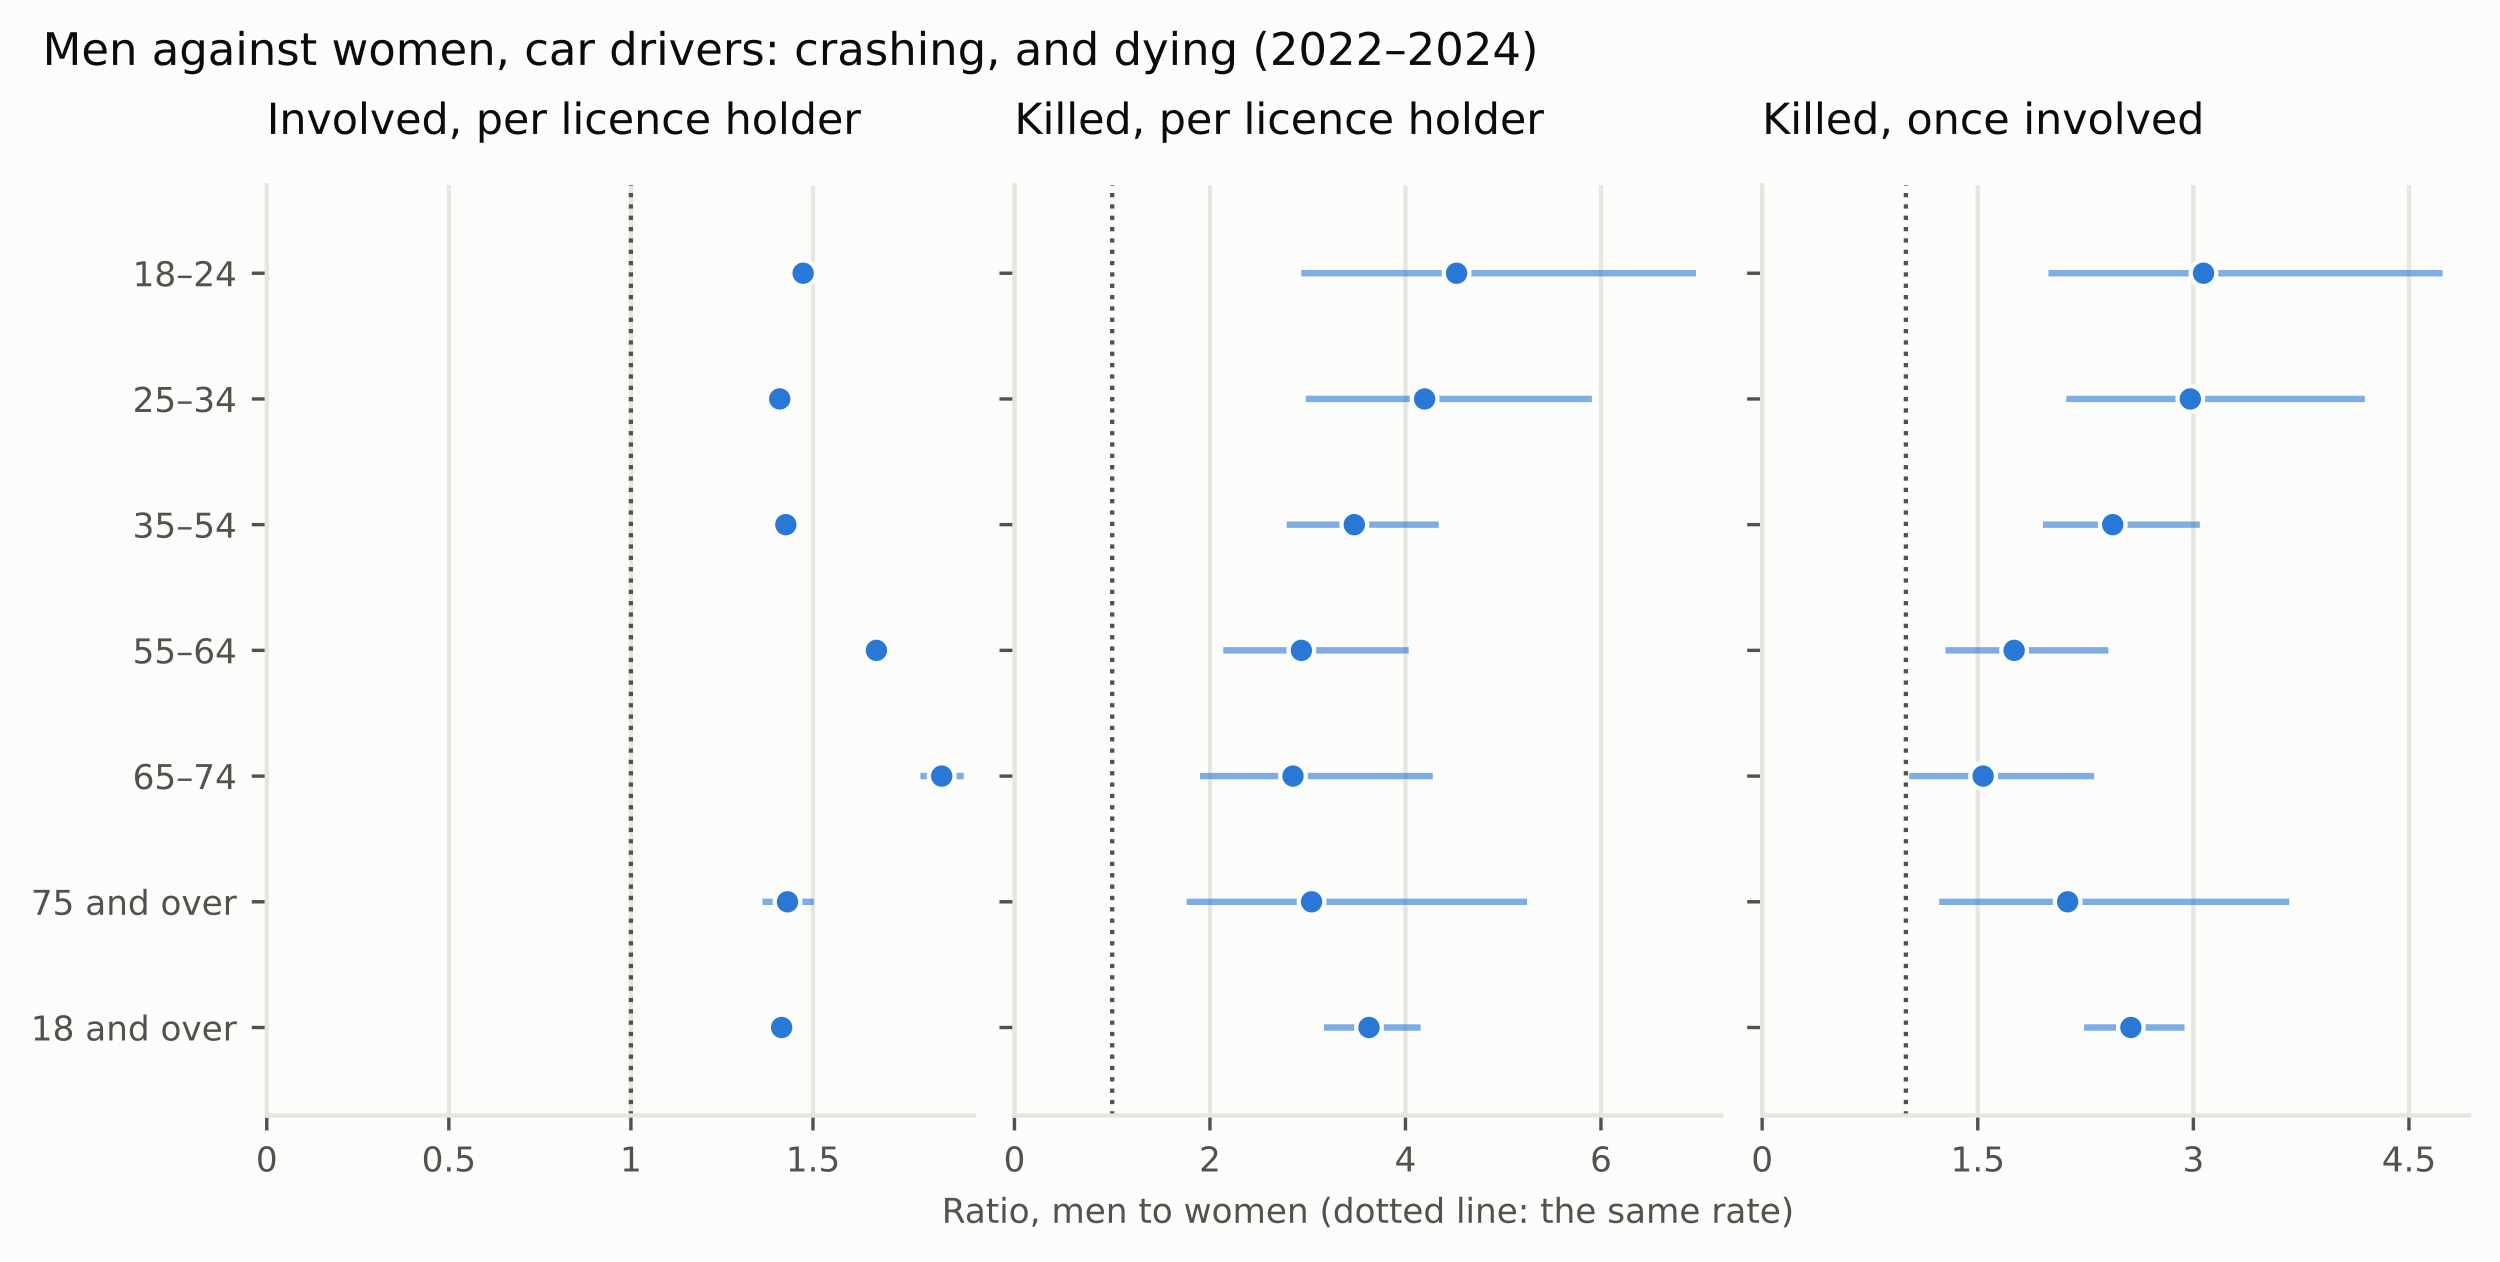
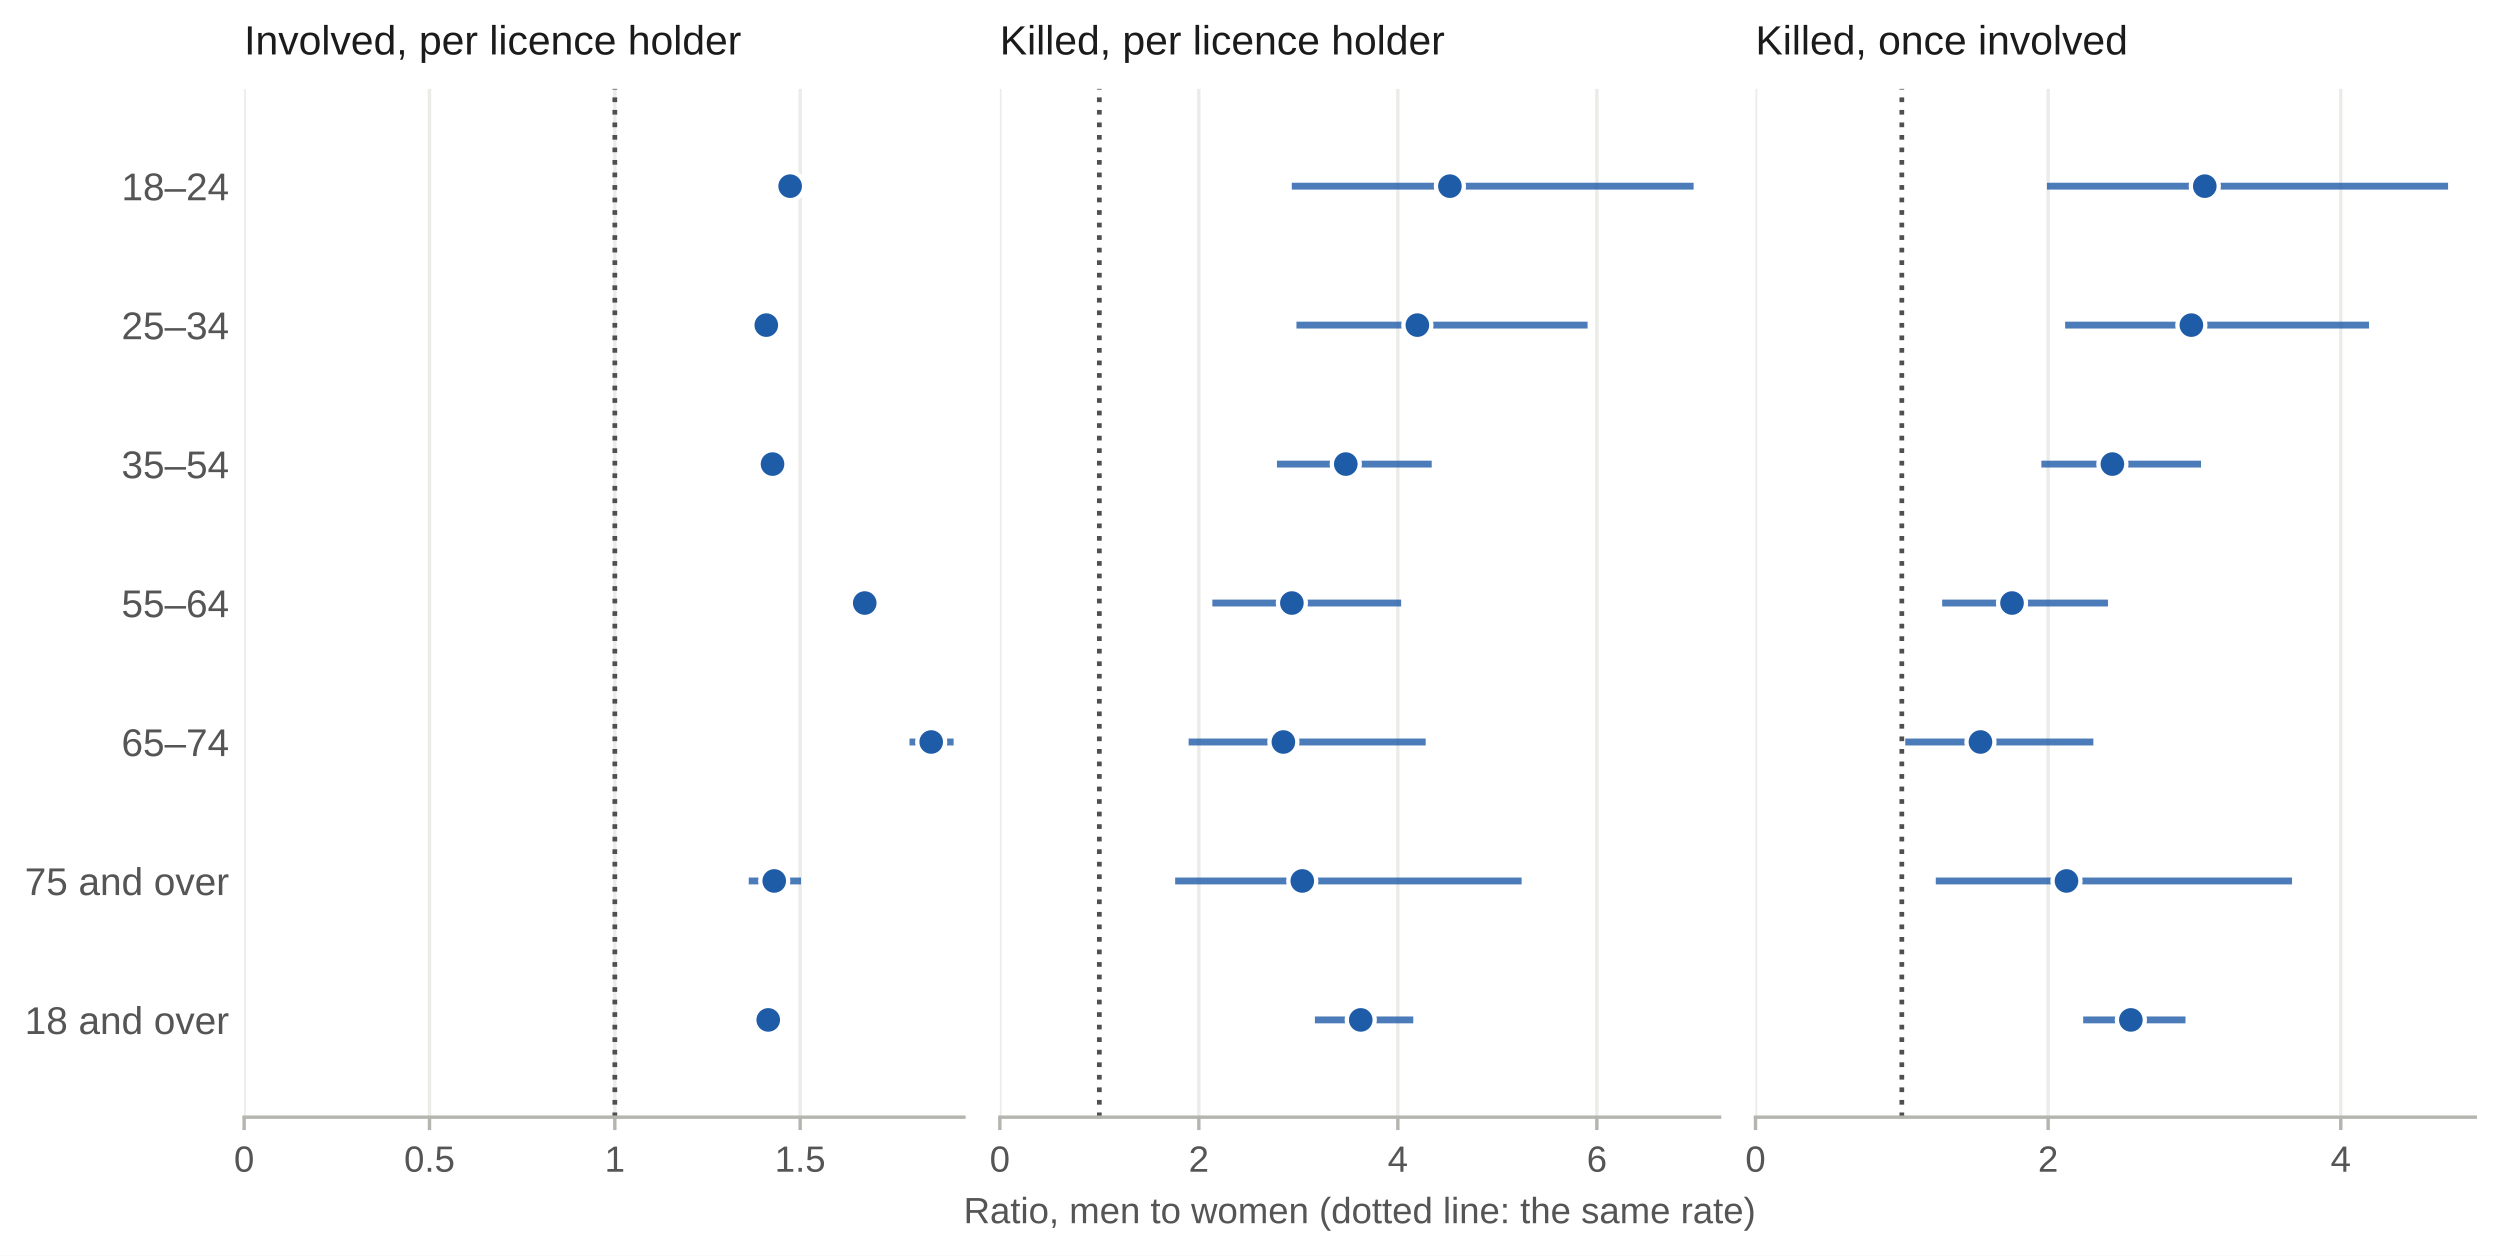
- <svg xmlns="http://www.w3.org/2000/svg" xmlns:xlink="http://www.w3.org/1999/xlink" width="584.4pt" height="294.96pt" viewBox="0 0 584.4 294.96" version="1.1">
+ <svg xmlns="http://www.w3.org/2000/svg" xmlns:xlink="http://www.w3.org/1999/xlink" width="581.52pt" height="292.08pt" viewBox="0 0 581.52 292.08" version="1.1">
  <defs>
    <style type="text/css">*{stroke-linejoin: round; stroke-linecap: butt}</style>
  </defs>
  <g id="figure_1">
    <g id="patch_1">
-       <path d="M 0 294.96  L 584.4 294.96  L 584.4 0  L 0 0  z " style="fill: #fcfcfb" />
+       <path d="M 0 292.08  L 581.52 292.08  L 581.52 0  L 0 0  z " style="fill: #ffffff" />
    </g>
    <g id="axes_1">
      <g id="patch_2">
-         <path d="M 62.358 260.759  L 227.638 260.759  L 227.638 43.3  L 62.358 43.3  z " style="fill: #fcfcfb" />
+         <path d="M 56.791 259.865  L 224.205 259.865  L 224.205 20.676  L 56.791 20.676  z " style="fill: #ffffff" />
      </g>
      <g id="matplotlib.axis_1">
        <g id="xtick_1">
          <g id="line2d_1">
-             <path d="M 62.358 260.759  L 62.358 43.3  " clip-path="url(#p7defd57292)" style="fill: none; stroke: #e6e5e1; stroke-linecap: round" />
+             <path d="M 56.791 259.865  L 56.791 20.676  " clip-path="url(#p79f04ca909)" style="fill: none; stroke: #ebebe8; stroke-width: 0.8; stroke-linecap: round" />
          </g>
          <g id="line2d_2">
            <defs>
-               <path id="m3a9c350e79" d="M 0 0  L 0 3.5  " style="stroke: #52514e; stroke-width: 0.8" />
+               <path id="md614d822b1" d="M 0 0  L 0 3  " style="stroke: #b5b5b0; stroke-width: 0.8" />
            </defs>
            <g>
-               <use xlink:href="#m3a9c350e79" x="62.358" y="260.759" style="fill: #52514e; stroke: #52514e; stroke-width: 0.8" />
+               <use xlink:href="#md614d822b1" x="56.791" y="259.865" style="fill: #b5b5b0; stroke: #b5b5b0; stroke-width: 0.8" />
            </g>
          </g>
          <g id="text_1">
-             <text style="font-size: 8px; font-family: 'DejaVu Sans', 'Bitstream Vera Sans', 'Computer Modern Sans Serif', 'Lucida Grande', 'Verdana', 'Geneva', 'Lucid', 'Arial', 'Helvetica', 'Avant Garde', sans-serif; text-anchor: middle; fill: #52514e" x="62.358" y="273.837" transform="rotate(-0 62.3575 273.837)">0</text>
+             <text style="font-size: 8.5px; font-family: 'Arial', 'Liberation Sans', 'Helvetica', 'DejaVu Sans', sans-serif; text-anchor: middle; fill: #555555" x="56.791" y="272.554" transform="rotate(-0 56.79125 272.5537)">0</text>
          </g>
        </g>
        <g id="xtick_2">
          <g id="line2d_3">
-             <path d="M 104.919 260.759  L 104.919 43.3  " clip-path="url(#p7defd57292)" style="fill: none; stroke: #e6e5e1; stroke-linecap: round" />
+             <path d="M 99.902 259.865  L 99.902 20.676  " clip-path="url(#p79f04ca909)" style="fill: none; stroke: #ebebe8; stroke-width: 0.8; stroke-linecap: round" />
          </g>
          <g id="line2d_4">
            <g>
-               <use xlink:href="#m3a9c350e79" x="104.919" y="260.759" style="fill: #52514e; stroke: #52514e; stroke-width: 0.8" />
+               <use xlink:href="#md614d822b1" x="99.902" y="259.865" style="fill: #b5b5b0; stroke: #b5b5b0; stroke-width: 0.8" />
            </g>
          </g>
          <g id="text_2">
-             <text style="font-size: 8px; font-family: 'DejaVu Sans', 'Bitstream Vera Sans', 'Computer Modern Sans Serif', 'Lucida Grande', 'Verdana', 'Geneva', 'Lucid', 'Arial', 'Helvetica', 'Avant Garde', sans-serif; text-anchor: middle; fill: #52514e" x="104.919" y="273.837" transform="rotate(-0 104.9192 273.837)">0.5</text>
+             <text style="font-size: 8.5px; font-family: 'Arial', 'Liberation Sans', 'Helvetica', 'DejaVu Sans', sans-serif; text-anchor: middle; fill: #555555" x="99.902" y="272.554" transform="rotate(-0 99.90224 272.5537)">0.5</text>
          </g>
        </g>
        <g id="xtick_3">
          <g id="line2d_5">
-             <path d="M 147.481 260.759  L 147.481 43.3  " clip-path="url(#p7defd57292)" style="fill: none; stroke: #e6e5e1; stroke-linecap: round" />
+             <path d="M 143.013 259.865  L 143.013 20.676  " clip-path="url(#p79f04ca909)" style="fill: none; stroke: #ebebe8; stroke-width: 0.8; stroke-linecap: round" />
          </g>
          <g id="line2d_6">
            <g>
-               <use xlink:href="#m3a9c350e79" x="147.481" y="260.759" style="fill: #52514e; stroke: #52514e; stroke-width: 0.8" />
+               <use xlink:href="#md614d822b1" x="143.013" y="259.865" style="fill: #b5b5b0; stroke: #b5b5b0; stroke-width: 0.8" />
            </g>
          </g>
          <g id="text_3">
-             <text style="font-size: 8px; font-family: 'DejaVu Sans', 'Bitstream Vera Sans', 'Computer Modern Sans Serif', 'Lucida Grande', 'Verdana', 'Geneva', 'Lucid', 'Arial', 'Helvetica', 'Avant Garde', sans-serif; text-anchor: middle; fill: #52514e" x="147.481" y="273.837" transform="rotate(-0 147.4809 273.837)">1</text>
+             <text style="font-size: 8.5px; font-family: 'Arial', 'Liberation Sans', 'Helvetica', 'DejaVu Sans', sans-serif; text-anchor: middle; fill: #555555" x="143.013" y="272.554" transform="rotate(-0 143.0132 272.5537)">1</text>
          </g>
        </g>
        <g id="xtick_4">
          <g id="line2d_7">
-             <path d="M 190.043 260.759  L 190.043 43.3  " clip-path="url(#p7defd57292)" style="fill: none; stroke: #e6e5e1; stroke-linecap: round" />
+             <path d="M 186.124 259.865  L 186.124 20.676  " clip-path="url(#p79f04ca909)" style="fill: none; stroke: #ebebe8; stroke-width: 0.8; stroke-linecap: round" />
          </g>
          <g id="line2d_8">
            <g>
-               <use xlink:href="#m3a9c350e79" x="190.043" y="260.759" style="fill: #52514e; stroke: #52514e; stroke-width: 0.8" />
+               <use xlink:href="#md614d822b1" x="186.124" y="259.865" style="fill: #b5b5b0; stroke: #b5b5b0; stroke-width: 0.8" />
            </g>
          </g>
          <g id="text_4">
-             <text style="font-size: 8px; font-family: 'DejaVu Sans', 'Bitstream Vera Sans', 'Computer Modern Sans Serif', 'Lucida Grande', 'Verdana', 'Geneva', 'Lucid', 'Arial', 'Helvetica', 'Avant Garde', sans-serif; text-anchor: middle; fill: #52514e" x="190.043" y="273.837" transform="rotate(-0 190.0425 273.837)">1.5</text>
+             <text style="font-size: 8.5px; font-family: 'Arial', 'Liberation Sans', 'Helvetica', 'DejaVu Sans', sans-serif; text-anchor: middle; fill: #555555" x="186.124" y="272.554" transform="rotate(-0 186.1242 272.5537)">1.5</text>
          </g>
        </g>
      </g>
      <g id="matplotlib.axis_2">
        <g id="ytick_1">
-           <g id="line2d_9">
-             <defs>
-               <path id="mdd3c75259f" d="M 0 0  L -3.5 0  " style="stroke: #52514e; stroke-width: 0.8" />
-             </defs>
-             <g>
-               <use xlink:href="#mdd3c75259f" x="62.358" y="63.87" style="fill: #52514e; stroke: #52514e; stroke-width: 0.8" />
-             </g>
-           </g>
+           <g id="line2d_9" />
          <g id="text_5">
-             <text style="font-size: 8px; font-family: 'DejaVu Sans', 'Bitstream Vera Sans', 'Computer Modern Sans Serif', 'Lucida Grande', 'Verdana', 'Geneva', 'Lucid', 'Arial', 'Helvetica', 'Avant Garde', sans-serif; text-anchor: end; fill: #52514e" x="55.358" y="66.909" transform="rotate(-0 55.3575 66.90926)">18–24</text>
+             <text style="font-size: 9px; font-family: 'Arial', 'Liberation Sans', 'Helvetica', 'DejaVu Sans', sans-serif; text-anchor: end; fill: #555555" x="53.291" y="46.578" transform="rotate(-0 53.29125 46.57838)">18–24</text>
          </g>
        </g>
        <g id="ytick_2">
-           <g id="line2d_10">
-             <g>
-               <use xlink:href="#mdd3c75259f" x="62.358" y="93.257" style="fill: #52514e; stroke: #52514e; stroke-width: 0.8" />
-             </g>
-           </g>
+           <g id="line2d_10" />
          <g id="text_6">
-             <text style="font-size: 8px; font-family: 'DejaVu Sans', 'Bitstream Vera Sans', 'Computer Modern Sans Serif', 'Lucida Grande', 'Verdana', 'Geneva', 'Lucid', 'Arial', 'Helvetica', 'Avant Garde', sans-serif; text-anchor: end; fill: #52514e" x="55.358" y="96.296" transform="rotate(-0 55.3575 96.29563)">25–34</text>
+             <text style="font-size: 9px; font-family: 'Arial', 'Liberation Sans', 'Helvetica', 'DejaVu Sans', sans-serif; text-anchor: end; fill: #555555" x="53.291" y="78.901" transform="rotate(-0 53.29125 78.90124)">25–34</text>
          </g>
        </g>
        <g id="ytick_3">
-           <g id="line2d_11">
-             <g>
-               <use xlink:href="#mdd3c75259f" x="62.358" y="122.643" style="fill: #52514e; stroke: #52514e; stroke-width: 0.8" />
-             </g>
-           </g>
+           <g id="line2d_11" />
          <g id="text_7">
-             <text style="font-size: 8px; font-family: 'DejaVu Sans', 'Bitstream Vera Sans', 'Computer Modern Sans Serif', 'Lucida Grande', 'Verdana', 'Geneva', 'Lucid', 'Arial', 'Helvetica', 'Avant Garde', sans-serif; text-anchor: end; fill: #52514e" x="55.358" y="125.682" transform="rotate(-0 55.3575 125.682)">35–54</text>
+             <text style="font-size: 9px; font-family: 'Arial', 'Liberation Sans', 'Helvetica', 'DejaVu Sans', sans-serif; text-anchor: end; fill: #555555" x="53.291" y="111.224" transform="rotate(-0 53.29125 111.2241)">35–54</text>
          </g>
        </g>
        <g id="ytick_4">
-           <g id="line2d_12">
-             <g>
-               <use xlink:href="#mdd3c75259f" x="62.358" y="152.029" style="fill: #52514e; stroke: #52514e; stroke-width: 0.8" />
-             </g>
-           </g>
+           <g id="line2d_12" />
          <g id="text_8">
-             <text style="font-size: 8px; font-family: 'DejaVu Sans', 'Bitstream Vera Sans', 'Computer Modern Sans Serif', 'Lucida Grande', 'Verdana', 'Geneva', 'Lucid', 'Arial', 'Helvetica', 'Avant Garde', sans-serif; text-anchor: end; fill: #52514e" x="55.358" y="155.068" transform="rotate(-0 55.3575 155.0684)">55–64</text>
+             <text style="font-size: 9px; font-family: 'Arial', 'Liberation Sans', 'Helvetica', 'DejaVu Sans', sans-serif; text-anchor: end; fill: #555555" x="53.291" y="143.547" transform="rotate(-0 53.29125 143.547)">55–64</text>
          </g>
        </g>
        <g id="ytick_5">
-           <g id="line2d_13">
-             <g>
-               <use xlink:href="#mdd3c75259f" x="62.358" y="181.416" style="fill: #52514e; stroke: #52514e; stroke-width: 0.8" />
-             </g>
-           </g>
+           <g id="line2d_13" />
          <g id="text_9">
-             <text style="font-size: 8px; font-family: 'DejaVu Sans', 'Bitstream Vera Sans', 'Computer Modern Sans Serif', 'Lucida Grande', 'Verdana', 'Geneva', 'Lucid', 'Arial', 'Helvetica', 'Avant Garde', sans-serif; text-anchor: end; fill: #52514e" x="55.358" y="184.455" transform="rotate(-0 55.3575 184.4548)">65–74</text>
+             <text style="font-size: 9px; font-family: 'Arial', 'Liberation Sans', 'Helvetica', 'DejaVu Sans', sans-serif; text-anchor: end; fill: #555555" x="53.291" y="175.87" transform="rotate(-0 53.29125 175.8698)">65–74</text>
          </g>
        </g>
        <g id="ytick_6">
-           <g id="line2d_14">
-             <g>
-               <use xlink:href="#mdd3c75259f" x="62.358" y="210.802" style="fill: #52514e; stroke: #52514e; stroke-width: 0.8" />
-             </g>
-           </g>
+           <g id="line2d_14" />
          <g id="text_10">
-             <text style="font-size: 8px; font-family: 'DejaVu Sans', 'Bitstream Vera Sans', 'Computer Modern Sans Serif', 'Lucida Grande', 'Verdana', 'Geneva', 'Lucid', 'Arial', 'Helvetica', 'Avant Garde', sans-serif; text-anchor: end; fill: #52514e" x="55.358" y="213.841" transform="rotate(-0 55.3575 213.8414)">75 and over</text>
+             <text style="font-size: 9px; font-family: 'Arial', 'Liberation Sans', 'Helvetica', 'DejaVu Sans', sans-serif; text-anchor: end; fill: #555555" x="53.291" y="208.193" transform="rotate(-0 53.29125 208.1927)">75 and over</text>
          </g>
        </g>
        <g id="ytick_7">
-           <g id="line2d_15">
-             <g>
-               <use xlink:href="#mdd3c75259f" x="62.358" y="240.188" style="fill: #52514e; stroke: #52514e; stroke-width: 0.8" />
-             </g>
-           </g>
+           <g id="line2d_15" />
          <g id="text_11">
-             <text style="font-size: 8px; font-family: 'DejaVu Sans', 'Bitstream Vera Sans', 'Computer Modern Sans Serif', 'Lucida Grande', 'Verdana', 'Geneva', 'Lucid', 'Arial', 'Helvetica', 'Avant Garde', sans-serif; text-anchor: end; fill: #52514e" x="55.358" y="243.228" transform="rotate(-0 55.3575 243.2278)">18 and over</text>
-           </g>
-         </g>
+             <text style="font-size: 9px; font-family: 'Arial', 'Liberation Sans', 'Helvetica', 'DejaVu Sans', sans-serif; text-anchor: end; fill: #555555" x="53.291" y="240.516" transform="rotate(-0 53.29125 240.5155)">18 and over</text>
+           </g>
+         </g>
+       </g>
+       <g id="line2d_16">
+         <path d="M 143.013 259.865  L 143.013 20.676  " clip-path="url(#p79f04ca909)" style="fill: none; stroke-dasharray: 1.1,1.815; stroke-dashoffset: 0; stroke: #4f4f4f; stroke-width: 1.1" />
      </g>
      <g id="LineCollection_1">
-         <path d="M 185.028 63.87  L 190.517 63.87  " clip-path="url(#p7defd57292)" style="fill: none; stroke: #2a78d6; stroke-opacity: 0.6; stroke-width: 1.5" />
-         <path d="M 180.255 93.257  L 184.311 93.257  " clip-path="url(#p7defd57292)" style="fill: none; stroke: #2a78d6; stroke-opacity: 0.6; stroke-width: 1.5" />
-         <path d="M 182.32 122.643  L 185.083 122.643  " clip-path="url(#p7defd57292)" style="fill: none; stroke: #2a78d6; stroke-opacity: 0.6; stroke-width: 1.5" />
-         <path d="M 201.925 152.029  L 207.88 152.029  " clip-path="url(#p7defd57292)" style="fill: none; stroke: #2a78d6; stroke-opacity: 0.6; stroke-width: 1.5" />
-         <path d="M 215.148 181.416  L 225.285 181.416  " clip-path="url(#p7defd57292)" style="fill: none; stroke: #2a78d6; stroke-opacity: 0.6; stroke-width: 1.5" />
-         <path d="M 178.234 210.802  L 190.235 210.802  " clip-path="url(#p7defd57292)" style="fill: none; stroke: #2a78d6; stroke-opacity: 0.6; stroke-width: 1.5" />
-         <path d="M 181.797 240.188  L 183.63 240.188  " clip-path="url(#p7defd57292)" style="fill: none; stroke: #2a78d6; stroke-opacity: 0.6; stroke-width: 1.5" />
-       </g>
-       <g id="line2d_16">
+         <path d="M 181.045 43.302  L 186.605 43.302  " clip-path="url(#p79f04ca909)" style="fill: none; stroke: #1f5ca8; stroke-opacity: 0.8; stroke-width: 1.6" />
+         <path d="M 176.21 75.625  L 180.318 75.625  " clip-path="url(#p79f04ca909)" style="fill: none; stroke: #1f5ca8; stroke-opacity: 0.8; stroke-width: 1.6" />
+         <path d="M 178.302 107.948  L 181.101 107.948  " clip-path="url(#p79f04ca909)" style="fill: none; stroke: #1f5ca8; stroke-opacity: 0.8; stroke-width: 1.6" />
+         <path d="M 198.16 140.271  L 204.192 140.271  " clip-path="url(#p79f04ca909)" style="fill: none; stroke: #1f5ca8; stroke-opacity: 0.8; stroke-width: 1.6" />
+         <path d="M 211.554 172.594  L 221.822 172.594  " clip-path="url(#p79f04ca909)" style="fill: none; stroke: #1f5ca8; stroke-opacity: 0.8; stroke-width: 1.6" />
+         <path d="M 174.163 204.917  L 186.319 204.917  " clip-path="url(#p79f04ca909)" style="fill: none; stroke: #1f5ca8; stroke-opacity: 0.8; stroke-width: 1.6" />
+         <path d="M 177.772 237.239  L 179.629 237.239  " clip-path="url(#p79f04ca909)" style="fill: none; stroke: #1f5ca8; stroke-opacity: 0.8; stroke-width: 1.6" />
+       </g>
+       <g id="patch_3">
+         <path d="M 56.791 259.865  L 224.205 259.865  " style="fill: none; stroke: #b5b5b0; stroke-width: 0.8; stroke-linejoin: miter; stroke-linecap: square" />
+       </g>
+       <g id="line2d_17">
        <defs>
-           <path id="m46226ccf0c" d="M 0 3  C 0.796 3 1.559 2.684 2.121 2.121  C 2.684 1.559 3 0.796 3 0  C 3 -0.796 2.684 -1.559 2.121 -2.121  C 1.559 -2.684 0.796 -3 0 -3  C -0.796 -3 -1.559 -2.684 -2.121 -2.121  C -2.684 -1.559 -3 -0.796 -3 0  C -3 0.796 -2.684 1.559 -2.121 2.121  C -1.559 2.684 -0.796 3 0 3  z " style="stroke: #fcfcfb" />
+           <path id="m996aca2383" d="M 0 3.25  C 0.862 3.25 1.689 2.908 2.298 2.298  C 2.908 1.689 3.25 0.862 3.25 0  C 3.25 -0.862 2.908 -1.689 2.298 -2.298  C 1.689 -2.908 0.862 -3.25 0 -3.25  C -0.862 -3.25 -1.689 -2.908 -2.298 -2.298  C -2.908 -1.689 -3.25 -0.862 -3.25 0  C -3.25 0.862 -2.908 1.689 -2.298 2.298  C -1.689 2.908 -0.862 3.25 0 3.25  z " style="stroke: #ffffff" />
        </defs>
-         <g clip-path="url(#p7defd57292)">
-           <use xlink:href="#m46226ccf0c" x="187.743" y="63.87" style="fill: #2a78d6; stroke: #fcfcfb" />
-           <use xlink:href="#m46226ccf0c" x="182.266" y="93.257" style="fill: #2a78d6; stroke: #fcfcfb" />
-           <use xlink:href="#m46226ccf0c" x="183.694" y="122.643" style="fill: #2a78d6; stroke: #fcfcfb" />
-           <use xlink:href="#m46226ccf0c" x="204.871" y="152.029" style="fill: #2a78d6; stroke: #fcfcfb" />
-           <use xlink:href="#m46226ccf0c" x="220.135" y="181.416" style="fill: #2a78d6; stroke: #fcfcfb" />
-           <use xlink:href="#m46226ccf0c" x="184.087" y="210.802" style="fill: #2a78d6; stroke: #fcfcfb" />
-           <use xlink:href="#m46226ccf0c" x="182.71" y="240.188" style="fill: #2a78d6; stroke: #fcfcfb" />
-         </g>
-       </g>
-       <g id="line2d_17">
-         <path d="M 147.481 260.759  L 147.481 43.3  " clip-path="url(#p7defd57292)" style="fill: none; stroke-dasharray: 1,1.65; stroke-dashoffset: 0; stroke: #52514e" />
-       </g>
-       <g id="patch_3">
-         <path d="M 62.358 260.759  L 62.358 43.3  " style="fill: none; stroke: #e6e5e1; stroke-linejoin: miter; stroke-linecap: square" />
-       </g>
-       <g id="patch_4">
-         <path d="M 62.358 260.759  L 227.638 260.759  " style="fill: none; stroke: #e6e5e1; stroke-linejoin: miter; stroke-linecap: square" />
+         <g clip-path="url(#p79f04ca909)">
+           <use xlink:href="#m996aca2383" x="183.795" y="43.302" style="fill: #1f5ca8; stroke: #ffffff" />
+           <use xlink:href="#m996aca2383" x="178.247" y="75.625" style="fill: #1f5ca8; stroke: #ffffff" />
+           <use xlink:href="#m996aca2383" x="179.694" y="107.948" style="fill: #1f5ca8; stroke: #ffffff" />
+           <use xlink:href="#m996aca2383" x="201.144" y="140.271" style="fill: #1f5ca8; stroke: #ffffff" />
+           <use xlink:href="#m996aca2383" x="216.605" y="172.594" style="fill: #1f5ca8; stroke: #ffffff" />
+           <use xlink:href="#m996aca2383" x="180.091" y="204.917" style="fill: #1f5ca8; stroke: #ffffff" />
+           <use xlink:href="#m996aca2383" x="178.697" y="237.239" style="fill: #1f5ca8; stroke: #ffffff" />
+         </g>
      </g>
      <g id="text_12">
-         <text style="font-size: 10px; font-family: 'DejaVu Sans', 'Bitstream Vera Sans', 'Computer Modern Sans Serif', 'Lucida Grande', 'Verdana', 'Geneva', 'Lucid', 'Arial', 'Helvetica', 'Avant Garde', sans-serif; text-anchor: start; fill: #0b0b0b" x="62.358" y="31.3" transform="rotate(-0 62.3575 31.29974)">Involved, per licence holder</text>
+         <text style="font-size: 9.5px; font-family: 'Arial', 'Liberation Sans', 'Helvetica', 'DejaVu Sans', sans-serif; text-anchor: start; fill: #1b1b1b" x="56.791" y="12.676" transform="rotate(-0 56.79125 12.67626)">Involved, per licence holder</text>
      </g>
    </g>
    <g id="axes_2">
-       <g id="patch_5">
-         <path d="M 237.138 260.759  L 402.419 260.759  L 402.419 43.3  L 237.138 43.3  z " style="fill: #fcfcfb" />
+       <g id="patch_4">
+         <path d="M 232.569 259.865  L 399.982 259.865  L 399.982 20.676  L 232.569 20.676  z " style="fill: #ffffff" />
      </g>
      <g id="matplotlib.axis_3">
        <g id="xtick_5">
          <g id="line2d_18">
-             <path d="M 237.138 260.759  L 237.138 43.3  " clip-path="url(#p74280153bf)" style="fill: none; stroke: #e6e5e1; stroke-linecap: round" />
+             <path d="M 232.569 259.865  L 232.569 20.676  " clip-path="url(#p2ffc847a24)" style="fill: none; stroke: #ebebe8; stroke-width: 0.8; stroke-linecap: round" />
          </g>
          <g id="line2d_19">
            <g>
-               <use xlink:href="#m3a9c350e79" x="237.138" y="260.759" style="fill: #52514e; stroke: #52514e; stroke-width: 0.8" />
+               <use xlink:href="#md614d822b1" x="232.569" y="259.865" style="fill: #b5b5b0; stroke: #b5b5b0; stroke-width: 0.8" />
            </g>
          </g>
          <g id="text_13">
-             <text style="font-size: 8px; font-family: 'DejaVu Sans', 'Bitstream Vera Sans', 'Computer Modern Sans Serif', 'Lucida Grande', 'Verdana', 'Geneva', 'Lucid', 'Arial', 'Helvetica', 'Avant Garde', sans-serif; text-anchor: middle; fill: #52514e" x="237.138" y="273.837" transform="rotate(-0 237.1383 273.837)">0</text>
+             <text style="font-size: 8.5px; font-family: 'Arial', 'Liberation Sans', 'Helvetica', 'DejaVu Sans', sans-serif; text-anchor: middle; fill: #555555" x="232.569" y="272.554" transform="rotate(-0 232.5686 272.5537)">0</text>
          </g>
        </g>
        <g id="xtick_6">
          <g id="line2d_20">
-             <path d="M 282.84 260.759  L 282.84 43.3  " clip-path="url(#p74280153bf)" style="fill: none; stroke: #e6e5e1; stroke-linecap: round" />
+             <path d="M 278.86 259.865  L 278.86 20.676  " clip-path="url(#p2ffc847a24)" style="fill: none; stroke: #ebebe8; stroke-width: 0.8; stroke-linecap: round" />
          </g>
          <g id="line2d_21">
            <g>
-               <use xlink:href="#m3a9c350e79" x="282.84" y="260.759" style="fill: #52514e; stroke: #52514e; stroke-width: 0.8" />
+               <use xlink:href="#md614d822b1" x="278.86" y="259.865" style="fill: #b5b5b0; stroke: #b5b5b0; stroke-width: 0.8" />
            </g>
          </g>
          <g id="text_14">
-             <text style="font-size: 8px; font-family: 'DejaVu Sans', 'Bitstream Vera Sans', 'Computer Modern Sans Serif', 'Lucida Grande', 'Verdana', 'Geneva', 'Lucid', 'Arial', 'Helvetica', 'Avant Garde', sans-serif; text-anchor: middle; fill: #52514e" x="282.84" y="273.837" transform="rotate(-0 282.8399 273.837)">2</text>
+             <text style="font-size: 8.5px; font-family: 'Arial', 'Liberation Sans', 'Helvetica', 'DejaVu Sans', sans-serif; text-anchor: middle; fill: #555555" x="278.86" y="272.554" transform="rotate(-0 278.86 272.5537)">2</text>
          </g>
        </g>
        <g id="xtick_7">
          <g id="line2d_22">
-             <path d="M 328.541 260.759  L 328.541 43.3  " clip-path="url(#p74280153bf)" style="fill: none; stroke: #e6e5e1; stroke-linecap: round" />
+             <path d="M 325.151 259.865  L 325.151 20.676  " clip-path="url(#p2ffc847a24)" style="fill: none; stroke: #ebebe8; stroke-width: 0.8; stroke-linecap: round" />
          </g>
          <g id="line2d_23">
            <g>
-               <use xlink:href="#m3a9c350e79" x="328.541" y="260.759" style="fill: #52514e; stroke: #52514e; stroke-width: 0.8" />
+               <use xlink:href="#md614d822b1" x="325.151" y="259.865" style="fill: #b5b5b0; stroke: #b5b5b0; stroke-width: 0.8" />
            </g>
          </g>
          <g id="text_15">
-             <text style="font-size: 8px; font-family: 'DejaVu Sans', 'Bitstream Vera Sans', 'Computer Modern Sans Serif', 'Lucida Grande', 'Verdana', 'Geneva', 'Lucid', 'Arial', 'Helvetica', 'Avant Garde', sans-serif; text-anchor: middle; fill: #52514e" x="328.541" y="273.837" transform="rotate(-0 328.5414 273.837)">4</text>
+             <text style="font-size: 8.5px; font-family: 'Arial', 'Liberation Sans', 'Helvetica', 'DejaVu Sans', sans-serif; text-anchor: middle; fill: #555555" x="325.151" y="272.554" transform="rotate(-0 325.1514 272.5537)">4</text>
          </g>
        </g>
        <g id="xtick_8">
          <g id="line2d_24">
-             <path d="M 374.243 260.759  L 374.243 43.3  " clip-path="url(#p74280153bf)" style="fill: none; stroke: #e6e5e1; stroke-linecap: round" />
+             <path d="M 371.443 259.865  L 371.443 20.676  " clip-path="url(#p2ffc847a24)" style="fill: none; stroke: #ebebe8; stroke-width: 0.8; stroke-linecap: round" />
          </g>
          <g id="line2d_25">
            <g>
-               <use xlink:href="#m3a9c350e79" x="374.243" y="260.759" style="fill: #52514e; stroke: #52514e; stroke-width: 0.8" />
+               <use xlink:href="#md614d822b1" x="371.443" y="259.865" style="fill: #b5b5b0; stroke: #b5b5b0; stroke-width: 0.8" />
            </g>
          </g>
          <g id="text_16">
-             <text style="font-size: 8px; font-family: 'DejaVu Sans', 'Bitstream Vera Sans', 'Computer Modern Sans Serif', 'Lucida Grande', 'Verdana', 'Geneva', 'Lucid', 'Arial', 'Helvetica', 'Avant Garde', sans-serif; text-anchor: middle; fill: #52514e" x="374.243" y="273.837" transform="rotate(-0 374.2429 273.837)">6</text>
+             <text style="font-size: 8.5px; font-family: 'Arial', 'Liberation Sans', 'Helvetica', 'DejaVu Sans', sans-serif; text-anchor: middle; fill: #555555" x="371.443" y="272.554" transform="rotate(-0 371.4427 272.5537)">6</text>
          </g>
        </g>
        <g id="text_17">
-           <text style="font-size: 8px; font-family: 'DejaVu Sans', 'Bitstream Vera Sans', 'Computer Modern Sans Serif', 'Lucida Grande', 'Verdana', 'Geneva', 'Lucid', 'Arial', 'Helvetica', 'Avant Garde', sans-serif; text-anchor: middle; fill: #52514e" x="319.779" y="285.838" transform="rotate(-0 319.7785 285.8376)">Ratio, men to women (dotted line: the same rate)</text>
+           <text style="font-size: 8.5px; font-family: 'Arial', 'Liberation Sans', 'Helvetica', 'DejaVu Sans', sans-serif; text-anchor: middle; fill: #555555" x="316.275" y="284.531" transform="rotate(-0 316.2754 284.5307)">Ratio, men to women (dotted line: the same rate)</text>
        </g>
      </g>
      <g id="matplotlib.axis_4">
        <g id="ytick_8">
-           <g id="line2d_26">
-             <g>
-               <use xlink:href="#mdd3c75259f" x="237.138" y="63.87" style="fill: #52514e; stroke: #52514e; stroke-width: 0.8" />
-             </g>
-           </g>
+           <g id="line2d_26" />
        </g>
        <g id="ytick_9">
-           <g id="line2d_27">
-             <g>
-               <use xlink:href="#mdd3c75259f" x="237.138" y="93.257" style="fill: #52514e; stroke: #52514e; stroke-width: 0.8" />
-             </g>
-           </g>
+           <g id="line2d_27" />
        </g>
        <g id="ytick_10">
-           <g id="line2d_28">
-             <g>
-               <use xlink:href="#mdd3c75259f" x="237.138" y="122.643" style="fill: #52514e; stroke: #52514e; stroke-width: 0.8" />
-             </g>
-           </g>
+           <g id="line2d_28" />
        </g>
        <g id="ytick_11">
-           <g id="line2d_29">
-             <g>
-               <use xlink:href="#mdd3c75259f" x="237.138" y="152.029" style="fill: #52514e; stroke: #52514e; stroke-width: 0.8" />
-             </g>
-           </g>
+           <g id="line2d_29" />
        </g>
        <g id="ytick_12">
-           <g id="line2d_30">
-             <g>
-               <use xlink:href="#mdd3c75259f" x="237.138" y="181.416" style="fill: #52514e; stroke: #52514e; stroke-width: 0.8" />
-             </g>
-           </g>
+           <g id="line2d_30" />
        </g>
        <g id="ytick_13">
-           <g id="line2d_31">
-             <g>
-               <use xlink:href="#mdd3c75259f" x="237.138" y="210.802" style="fill: #52514e; stroke: #52514e; stroke-width: 0.8" />
-             </g>
-           </g>
+           <g id="line2d_31" />
        </g>
        <g id="ytick_14">
-           <g id="line2d_32">
-             <g>
-               <use xlink:href="#mdd3c75259f" x="237.138" y="240.188" style="fill: #52514e; stroke: #52514e; stroke-width: 0.8" />
-             </g>
-           </g>
-         </g>
+           <g id="line2d_32" />
+         </g>
+       </g>
+       <g id="line2d_33">
+         <path d="M 255.714 259.865  L 255.714 20.676  " clip-path="url(#p2ffc847a24)" style="fill: none; stroke-dasharray: 1.1,1.815; stroke-dashoffset: 0; stroke: #4f4f4f; stroke-width: 1.1" />
      </g>
      <g id="LineCollection_2">
-         <path d="M 304.185 63.87  L 396.465 63.87  " clip-path="url(#p74280153bf)" style="fill: none; stroke: #2a78d6; stroke-opacity: 0.6; stroke-width: 1.5" />
-         <path d="M 305.255 93.257  L 372.111 93.257  " clip-path="url(#p74280153bf)" style="fill: none; stroke: #2a78d6; stroke-opacity: 0.6; stroke-width: 1.5" />
-         <path d="M 300.776 122.643  L 336.319 122.643  " clip-path="url(#p74280153bf)" style="fill: none; stroke: #2a78d6; stroke-opacity: 0.6; stroke-width: 1.5" />
-         <path d="M 285.943 152.029  L 329.297 152.029  " clip-path="url(#p74280153bf)" style="fill: none; stroke: #2a78d6; stroke-opacity: 0.6; stroke-width: 1.5" />
-         <path d="M 280.493 181.416  L 334.937 181.416  " clip-path="url(#p74280153bf)" style="fill: none; stroke: #2a78d6; stroke-opacity: 0.6; stroke-width: 1.5" />
-         <path d="M 277.398 210.802  L 356.963 210.802  " clip-path="url(#p74280153bf)" style="fill: none; stroke: #2a78d6; stroke-opacity: 0.6; stroke-width: 1.5" />
-         <path d="M 309.491 240.188  L 332.083 240.188  " clip-path="url(#p74280153bf)" style="fill: none; stroke: #2a78d6; stroke-opacity: 0.6; stroke-width: 1.5" />
-       </g>
-       <g id="line2d_33">
-         <g clip-path="url(#p74280153bf)">
-           <use xlink:href="#m46226ccf0c" x="340.493" y="63.87" style="fill: #2a78d6; stroke: #fcfcfb" />
-           <use xlink:href="#m46226ccf0c" x="333.023" y="93.257" style="fill: #2a78d6; stroke: #fcfcfb" />
-           <use xlink:href="#m46226ccf0c" x="316.584" y="122.643" style="fill: #2a78d6; stroke: #fcfcfb" />
-           <use xlink:href="#m46226ccf0c" x="304.204" y="152.029" style="fill: #2a78d6; stroke: #fcfcfb" />
-           <use xlink:href="#m46226ccf0c" x="302.254" y="181.416" style="fill: #2a78d6; stroke: #fcfcfb" />
-           <use xlink:href="#m46226ccf0c" x="306.594" y="210.802" style="fill: #2a78d6; stroke: #fcfcfb" />
-           <use xlink:href="#m46226ccf0c" x="320.021" y="240.188" style="fill: #2a78d6; stroke: #fcfcfb" />
-         </g>
+         <path d="M 300.48 43.302  L 393.952 43.302  " clip-path="url(#p2ffc847a24)" style="fill: none; stroke: #1f5ca8; stroke-opacity: 0.8; stroke-width: 1.6" />
+         <path d="M 301.564 75.625  L 369.284 75.625  " clip-path="url(#p2ffc847a24)" style="fill: none; stroke: #1f5ca8; stroke-opacity: 0.8; stroke-width: 1.6" />
+         <path d="M 297.027 107.948  L 333.03 107.948  " clip-path="url(#p2ffc847a24)" style="fill: none; stroke: #1f5ca8; stroke-opacity: 0.8; stroke-width: 1.6" />
+         <path d="M 282.004 140.271  L 325.917 140.271  " clip-path="url(#p2ffc847a24)" style="fill: none; stroke: #1f5ca8; stroke-opacity: 0.8; stroke-width: 1.6" />
+         <path d="M 276.483 172.594  L 331.629 172.594  " clip-path="url(#p2ffc847a24)" style="fill: none; stroke: #1f5ca8; stroke-opacity: 0.8; stroke-width: 1.6" />
+         <path d="M 273.348 204.917  L 353.939 204.917  " clip-path="url(#p2ffc847a24)" style="fill: none; stroke: #1f5ca8; stroke-opacity: 0.8; stroke-width: 1.6" />
+         <path d="M 305.855 237.239  L 328.739 237.239  " clip-path="url(#p2ffc847a24)" style="fill: none; stroke: #1f5ca8; stroke-opacity: 0.8; stroke-width: 1.6" />
+       </g>
+       <g id="patch_5">
+         <path d="M 232.569 259.865  L 399.982 259.865  " style="fill: none; stroke: #b5b5b0; stroke-width: 0.8; stroke-linejoin: miter; stroke-linecap: square" />
      </g>
      <g id="line2d_34">
-         <path d="M 259.989 260.759  L 259.989 43.3  " clip-path="url(#p74280153bf)" style="fill: none; stroke-dasharray: 1,1.65; stroke-dashoffset: 0; stroke: #52514e" />
-       </g>
-       <g id="patch_6">
-         <path d="M 237.138 260.759  L 237.138 43.3  " style="fill: none; stroke: #e6e5e1; stroke-linejoin: miter; stroke-linecap: square" />
-       </g>
-       <g id="patch_7">
-         <path d="M 237.138 260.759  L 402.419 260.759  " style="fill: none; stroke: #e6e5e1; stroke-linejoin: miter; stroke-linecap: square" />
+         <g clip-path="url(#p2ffc847a24)">
+           <use xlink:href="#m996aca2383" x="337.258" y="43.302" style="fill: #1f5ca8; stroke: #ffffff" />
+           <use xlink:href="#m996aca2383" x="329.691" y="75.625" style="fill: #1f5ca8; stroke: #ffffff" />
+           <use xlink:href="#m996aca2383" x="313.04" y="107.948" style="fill: #1f5ca8; stroke: #ffffff" />
+           <use xlink:href="#m996aca2383" x="300.5" y="140.271" style="fill: #1f5ca8; stroke: #ffffff" />
+           <use xlink:href="#m996aca2383" x="298.525" y="172.594" style="fill: #1f5ca8; stroke: #ffffff" />
+           <use xlink:href="#m996aca2383" x="302.921" y="204.917" style="fill: #1f5ca8; stroke: #ffffff" />
+           <use xlink:href="#m996aca2383" x="316.521" y="237.239" style="fill: #1f5ca8; stroke: #ffffff" />
+         </g>
      </g>
      <g id="text_18">
-         <text style="font-size: 10px; font-family: 'DejaVu Sans', 'Bitstream Vera Sans', 'Computer Modern Sans Serif', 'Lucida Grande', 'Verdana', 'Geneva', 'Lucid', 'Arial', 'Helvetica', 'Avant Garde', sans-serif; text-anchor: start; fill: #0b0b0b" x="237.138" y="31.3" transform="rotate(-0 237.1383 31.29974)">Killed, per licence holder</text>
+         <text style="font-size: 9.5px; font-family: 'Arial', 'Liberation Sans', 'Helvetica', 'DejaVu Sans', sans-serif; text-anchor: start; fill: #1b1b1b" x="232.569" y="12.676" transform="rotate(-0 232.5686 12.67626)">Killed, per licence holder</text>
      </g>
    </g>
    <g id="axes_3">
-       <g id="patch_8">
-         <path d="M 411.919 260.759  L 577.2 260.759  L 577.2 43.3  L 411.919 43.3  z " style="fill: #fcfcfb" />
+       <g id="patch_6">
+         <path d="M 408.346 259.865  L 575.76 259.865  L 575.76 20.676  L 408.346 20.676  z " style="fill: #ffffff" />
      </g>
      <g id="matplotlib.axis_5">
        <g id="xtick_9">
          <g id="line2d_35">
-             <path d="M 411.919 260.759  L 411.919 43.3  " clip-path="url(#p1464179f72)" style="fill: none; stroke: #e6e5e1; stroke-linecap: round" />
+             <path d="M 408.346 259.865  L 408.346 20.676  " clip-path="url(#pf1dd1cd84d)" style="fill: none; stroke: #ebebe8; stroke-width: 0.8; stroke-linecap: round" />
          </g>
          <g id="line2d_36">
            <g>
-               <use xlink:href="#m3a9c350e79" x="411.919" y="260.759" style="fill: #52514e; stroke: #52514e; stroke-width: 0.8" />
+               <use xlink:href="#md614d822b1" x="408.346" y="259.865" style="fill: #b5b5b0; stroke: #b5b5b0; stroke-width: 0.8" />
            </g>
          </g>
          <g id="text_19">
-             <text style="font-size: 8px; font-family: 'DejaVu Sans', 'Bitstream Vera Sans', 'Computer Modern Sans Serif', 'Lucida Grande', 'Verdana', 'Geneva', 'Lucid', 'Arial', 'Helvetica', 'Avant Garde', sans-serif; text-anchor: middle; fill: #52514e" x="411.919" y="273.837" transform="rotate(-0 411.9192 273.837)">0</text>
+             <text style="font-size: 8.5px; font-family: 'Arial', 'Liberation Sans', 'Helvetica', 'DejaVu Sans', sans-serif; text-anchor: middle; fill: #555555" x="408.346" y="272.554" transform="rotate(-0 408.346 272.5537)">0</text>
          </g>
        </g>
        <g id="xtick_10">
          <g id="line2d_37">
-             <path d="M 462.319 260.759  L 462.319 43.3  " clip-path="url(#p1464179f72)" style="fill: none; stroke: #e6e5e1; stroke-linecap: round" />
+             <path d="M 476.413 259.865  L 476.413 20.676  " clip-path="url(#pf1dd1cd84d)" style="fill: none; stroke: #ebebe8; stroke-width: 0.8; stroke-linecap: round" />
          </g>
          <g id="line2d_38">
            <g>
-               <use xlink:href="#m3a9c350e79" x="462.319" y="260.759" style="fill: #52514e; stroke: #52514e; stroke-width: 0.8" />
+               <use xlink:href="#md614d822b1" x="476.413" y="259.865" style="fill: #b5b5b0; stroke: #b5b5b0; stroke-width: 0.8" />
            </g>
          </g>
          <g id="text_20">
-             <text style="font-size: 8px; font-family: 'DejaVu Sans', 'Bitstream Vera Sans', 'Computer Modern Sans Serif', 'Lucida Grande', 'Verdana', 'Geneva', 'Lucid', 'Arial', 'Helvetica', 'Avant Garde', sans-serif; text-anchor: middle; fill: #52514e" x="462.319" y="273.837" transform="rotate(-0 462.3188 273.837)">1.5</text>
+             <text style="font-size: 8.5px; font-family: 'Arial', 'Liberation Sans', 'Helvetica', 'DejaVu Sans', sans-serif; text-anchor: middle; fill: #555555" x="476.413" y="272.554" transform="rotate(-0 476.4128 272.5537)">2</text>
          </g>
        </g>
        <g id="xtick_11">
          <g id="line2d_39">
-             <path d="M 512.718 260.759  L 512.718 43.3  " clip-path="url(#p1464179f72)" style="fill: none; stroke: #e6e5e1; stroke-linecap: round" />
+             <path d="M 544.48 259.865  L 544.48 20.676  " clip-path="url(#pf1dd1cd84d)" style="fill: none; stroke: #ebebe8; stroke-width: 0.8; stroke-linecap: round" />
          </g>
          <g id="line2d_40">
            <g>
-               <use xlink:href="#m3a9c350e79" x="512.718" y="260.759" style="fill: #52514e; stroke: #52514e; stroke-width: 0.8" />
+               <use xlink:href="#md614d822b1" x="544.48" y="259.865" style="fill: #b5b5b0; stroke: #b5b5b0; stroke-width: 0.8" />
            </g>
          </g>
          <g id="text_21">
-             <text style="font-size: 8px; font-family: 'DejaVu Sans', 'Bitstream Vera Sans', 'Computer Modern Sans Serif', 'Lucida Grande', 'Verdana', 'Geneva', 'Lucid', 'Arial', 'Helvetica', 'Avant Garde', sans-serif; text-anchor: middle; fill: #52514e" x="512.718" y="273.837" transform="rotate(-0 512.7185 273.837)">3</text>
-           </g>
-         </g>
-         <g id="xtick_12">
-           <g id="line2d_41">
-             <path d="M 563.118 260.759  L 563.118 43.3  " clip-path="url(#p1464179f72)" style="fill: none; stroke: #e6e5e1; stroke-linecap: round" />
-           </g>
-           <g id="line2d_42">
-             <g>
-               <use xlink:href="#m3a9c350e79" x="563.118" y="260.759" style="fill: #52514e; stroke: #52514e; stroke-width: 0.8" />
-             </g>
-           </g>
-           <g id="text_22">
-             <text style="font-size: 8px; font-family: 'DejaVu Sans', 'Bitstream Vera Sans', 'Computer Modern Sans Serif', 'Lucida Grande', 'Verdana', 'Geneva', 'Lucid', 'Arial', 'Helvetica', 'Avant Garde', sans-serif; text-anchor: middle; fill: #52514e" x="563.118" y="273.837" transform="rotate(-0 563.1181 273.837)">4.5</text>
+             <text style="font-size: 8.5px; font-family: 'Arial', 'Liberation Sans', 'Helvetica', 'DejaVu Sans', sans-serif; text-anchor: middle; fill: #555555" x="544.48" y="272.554" transform="rotate(-0 544.4797 272.5537)">4</text>
          </g>
        </g>
      </g>
      <g id="matplotlib.axis_6">
        <g id="ytick_15">
-           <g id="line2d_43">
-             <g>
-               <use xlink:href="#mdd3c75259f" x="411.919" y="63.87" style="fill: #52514e; stroke: #52514e; stroke-width: 0.8" />
-             </g>
-           </g>
+           <g id="line2d_41" />
        </g>
        <g id="ytick_16">
-           <g id="line2d_44">
-             <g>
-               <use xlink:href="#mdd3c75259f" x="411.919" y="93.257" style="fill: #52514e; stroke: #52514e; stroke-width: 0.8" />
-             </g>
-           </g>
+           <g id="line2d_42" />
        </g>
        <g id="ytick_17">
-           <g id="line2d_45">
-             <g>
-               <use xlink:href="#mdd3c75259f" x="411.919" y="122.643" style="fill: #52514e; stroke: #52514e; stroke-width: 0.8" />
-             </g>
-           </g>
+           <g id="line2d_43" />
        </g>
        <g id="ytick_18">
-           <g id="line2d_46">
-             <g>
-               <use xlink:href="#mdd3c75259f" x="411.919" y="152.029" style="fill: #52514e; stroke: #52514e; stroke-width: 0.8" />
-             </g>
-           </g>
+           <g id="line2d_44" />
        </g>
        <g id="ytick_19">
-           <g id="line2d_47">
-             <g>
-               <use xlink:href="#mdd3c75259f" x="411.919" y="181.416" style="fill: #52514e; stroke: #52514e; stroke-width: 0.8" />
-             </g>
-           </g>
+           <g id="line2d_45" />
        </g>
        <g id="ytick_20">
-           <g id="line2d_48">
-             <g>
-               <use xlink:href="#mdd3c75259f" x="411.919" y="210.802" style="fill: #52514e; stroke: #52514e; stroke-width: 0.8" />
-             </g>
-           </g>
+           <g id="line2d_46" />
        </g>
        <g id="ytick_21">
-           <g id="line2d_49">
-             <g>
-               <use xlink:href="#mdd3c75259f" x="411.919" y="240.188" style="fill: #52514e; stroke: #52514e; stroke-width: 0.8" />
-             </g>
-           </g>
-         </g>
+           <g id="line2d_47" />
+         </g>
+       </g>
+       <g id="line2d_48">
+         <path d="M 442.379 259.865  L 442.379 20.676  " clip-path="url(#pf1dd1cd84d)" style="fill: none; stroke-dasharray: 1.1,1.815; stroke-dashoffset: 0; stroke: #4f4f4f; stroke-width: 1.1" />
      </g>
      <g id="LineCollection_3">
-         <path d="M 478.848 63.87  L 570.967 63.87  " clip-path="url(#p1464179f72)" style="fill: none; stroke: #2a78d6; stroke-opacity: 0.6; stroke-width: 1.5" />
-         <path d="M 483.022 93.257  L 552.81 93.257  " clip-path="url(#p1464179f72)" style="fill: none; stroke: #2a78d6; stroke-opacity: 0.6; stroke-width: 1.5" />
-         <path d="M 477.565 122.643  L 514.23 122.643  " clip-path="url(#p1464179f72)" style="fill: none; stroke: #2a78d6; stroke-opacity: 0.6; stroke-width: 1.5" />
-         <path d="M 454.783 152.029  L 492.86 152.029  " clip-path="url(#p1464179f72)" style="fill: none; stroke: #2a78d6; stroke-opacity: 0.6; stroke-width: 1.5" />
-         <path d="M 446.313 181.416  L 489.503 181.416  " clip-path="url(#p1464179f72)" style="fill: none; stroke: #2a78d6; stroke-opacity: 0.6; stroke-width: 1.5" />
-         <path d="M 453.315 210.802  L 535.126 210.802  " clip-path="url(#p1464179f72)" style="fill: none; stroke: #2a78d6; stroke-opacity: 0.6; stroke-width: 1.5" />
-         <path d="M 487.165 240.188  L 510.661 240.188  " clip-path="url(#p1464179f72)" style="fill: none; stroke: #2a78d6; stroke-opacity: 0.6; stroke-width: 1.5" />
-       </g>
-       <g id="line2d_50">
-         <g clip-path="url(#p1464179f72)">
-           <use xlink:href="#m46226ccf0c" x="515.093" y="63.87" style="fill: #2a78d6; stroke: #fcfcfb" />
-           <use xlink:href="#m46226ccf0c" x="512.008" y="93.257" style="fill: #2a78d6; stroke: #fcfcfb" />
-           <use xlink:href="#m46226ccf0c" x="493.872" y="122.643" style="fill: #2a78d6; stroke: #fcfcfb" />
-           <use xlink:href="#m46226ccf0c" x="470.821" y="152.029" style="fill: #2a78d6; stroke: #fcfcfb" />
-           <use xlink:href="#m46226ccf0c" x="463.575" y="181.416" style="fill: #2a78d6; stroke: #fcfcfb" />
-           <use xlink:href="#m46226ccf0c" x="483.335" y="210.802" style="fill: #2a78d6; stroke: #fcfcfb" />
-           <use xlink:href="#m46226ccf0c" x="498.116" y="240.188" style="fill: #2a78d6; stroke: #fcfcfb" />
-         </g>
-       </g>
-       <g id="line2d_51">
-         <path d="M 445.519 260.759  L 445.519 43.3  " clip-path="url(#p1464179f72)" style="fill: none; stroke-dasharray: 1,1.65; stroke-dashoffset: 0; stroke: #52514e" />
-       </g>
-       <g id="patch_9">
-         <path d="M 411.919 260.759  L 411.919 43.3  " style="fill: none; stroke: #e6e5e1; stroke-linejoin: miter; stroke-linecap: square" />
-       </g>
-       <g id="patch_10">
-         <path d="M 411.919 260.759  L 577.2 260.759  " style="fill: none; stroke: #e6e5e1; stroke-linejoin: miter; stroke-linecap: square" />
-       </g>
-       <g id="text_23">
-         <text style="font-size: 10px; font-family: 'DejaVu Sans', 'Bitstream Vera Sans', 'Computer Modern Sans Serif', 'Lucida Grande', 'Verdana', 'Geneva', 'Lucid', 'Arial', 'Helvetica', 'Avant Garde', sans-serif; text-anchor: start; fill: #0b0b0b" x="411.919" y="31.3" transform="rotate(-0 411.9192 31.29974)">Killed, once involved</text>
-       </g>
-     </g>
-     <g id="text_24">
-       <text style="font-size: 10.5px; font-family: 'DejaVu Sans', 'Bitstream Vera Sans', 'Computer Modern Sans Serif', 'Lucida Grande', 'Verdana', 'Geneva', 'Lucid', 'Arial', 'Helvetica', 'Avant Garde', sans-serif; text-anchor: start; fill: #0b0b0b" x="9.96" y="15.178" transform="rotate(-0 9.95976 15.17836)">Men against women, car drivers: crashing, and dying (2022–2024)</text>
+         <path d="M 476.139 43.302  L 569.446 43.302  " clip-path="url(#pf1dd1cd84d)" style="fill: none; stroke: #1f5ca8; stroke-opacity: 0.8; stroke-width: 1.6" />
+         <path d="M 480.367 75.625  L 551.055 75.625  " clip-path="url(#pf1dd1cd84d)" style="fill: none; stroke: #1f5ca8; stroke-opacity: 0.8; stroke-width: 1.6" />
+         <path d="M 474.839 107.948  L 511.978 107.948  " clip-path="url(#pf1dd1cd84d)" style="fill: none; stroke: #1f5ca8; stroke-opacity: 0.8; stroke-width: 1.6" />
+         <path d="M 451.763 140.271  L 490.331 140.271  " clip-path="url(#pf1dd1cd84d)" style="fill: none; stroke: #1f5ca8; stroke-opacity: 0.8; stroke-width: 1.6" />
+         <path d="M 443.183 172.594  L 486.931 172.594  " clip-path="url(#pf1dd1cd84d)" style="fill: none; stroke: #1f5ca8; stroke-opacity: 0.8; stroke-width: 1.6" />
+         <path d="M 450.276 204.917  L 533.143 204.917  " clip-path="url(#pf1dd1cd84d)" style="fill: none; stroke: #1f5ca8; stroke-opacity: 0.8; stroke-width: 1.6" />
+         <path d="M 484.563 237.239  L 508.362 237.239  " clip-path="url(#pf1dd1cd84d)" style="fill: none; stroke: #1f5ca8; stroke-opacity: 0.8; stroke-width: 1.6" />
+       </g>
+       <g id="patch_7">
+         <path d="M 408.346 259.865  L 575.76 259.865  " style="fill: none; stroke: #b5b5b0; stroke-width: 0.8; stroke-linejoin: miter; stroke-linecap: square" />
+       </g>
+       <g id="line2d_49">
+         <g clip-path="url(#pf1dd1cd84d)">
+           <use xlink:href="#m996aca2383" x="512.852" y="43.302" style="fill: #1f5ca8; stroke: #ffffff" />
+           <use xlink:href="#m996aca2383" x="509.727" y="75.625" style="fill: #1f5ca8; stroke: #ffffff" />
+           <use xlink:href="#m996aca2383" x="491.356" y="107.948" style="fill: #1f5ca8; stroke: #ffffff" />
+           <use xlink:href="#m996aca2383" x="468.008" y="140.271" style="fill: #1f5ca8; stroke: #ffffff" />
+           <use xlink:href="#m996aca2383" x="460.669" y="172.594" style="fill: #1f5ca8; stroke: #ffffff" />
+           <use xlink:href="#m996aca2383" x="480.684" y="204.917" style="fill: #1f5ca8; stroke: #ffffff" />
+           <use xlink:href="#m996aca2383" x="495.655" y="237.239" style="fill: #1f5ca8; stroke: #ffffff" />
+         </g>
+       </g>
+       <g id="text_22">
+         <text style="font-size: 9.5px; font-family: 'Arial', 'Liberation Sans', 'Helvetica', 'DejaVu Sans', sans-serif; text-anchor: start; fill: #1b1b1b" x="408.346" y="12.676" transform="rotate(-0 408.346 12.67626)">Killed, once involved</text>
+       </g>
    </g>
  </g>
  <defs>
-     <clipPath id="p7defd57292">
-       <rect x="62.358" y="43.3" width="165.28" height="217.459" />
+     <clipPath id="p79f04ca909">
+       <rect x="56.791" y="20.676" width="167.414" height="239.189" />
    </clipPath>
-     <clipPath id="p74280153bf">
-       <rect x="237.138" y="43.3" width="165.28" height="217.459" />
+     <clipPath id="p2ffc847a24">
+       <rect x="232.569" y="20.676" width="167.414" height="239.189" />
    </clipPath>
-     <clipPath id="p1464179f72">
-       <rect x="411.919" y="43.3" width="165.28" height="217.459" />
+     <clipPath id="pf1dd1cd84d">
+       <rect x="408.346" y="20.676" width="167.414" height="239.189" />
    </clipPath>
  </defs>
</svg>
